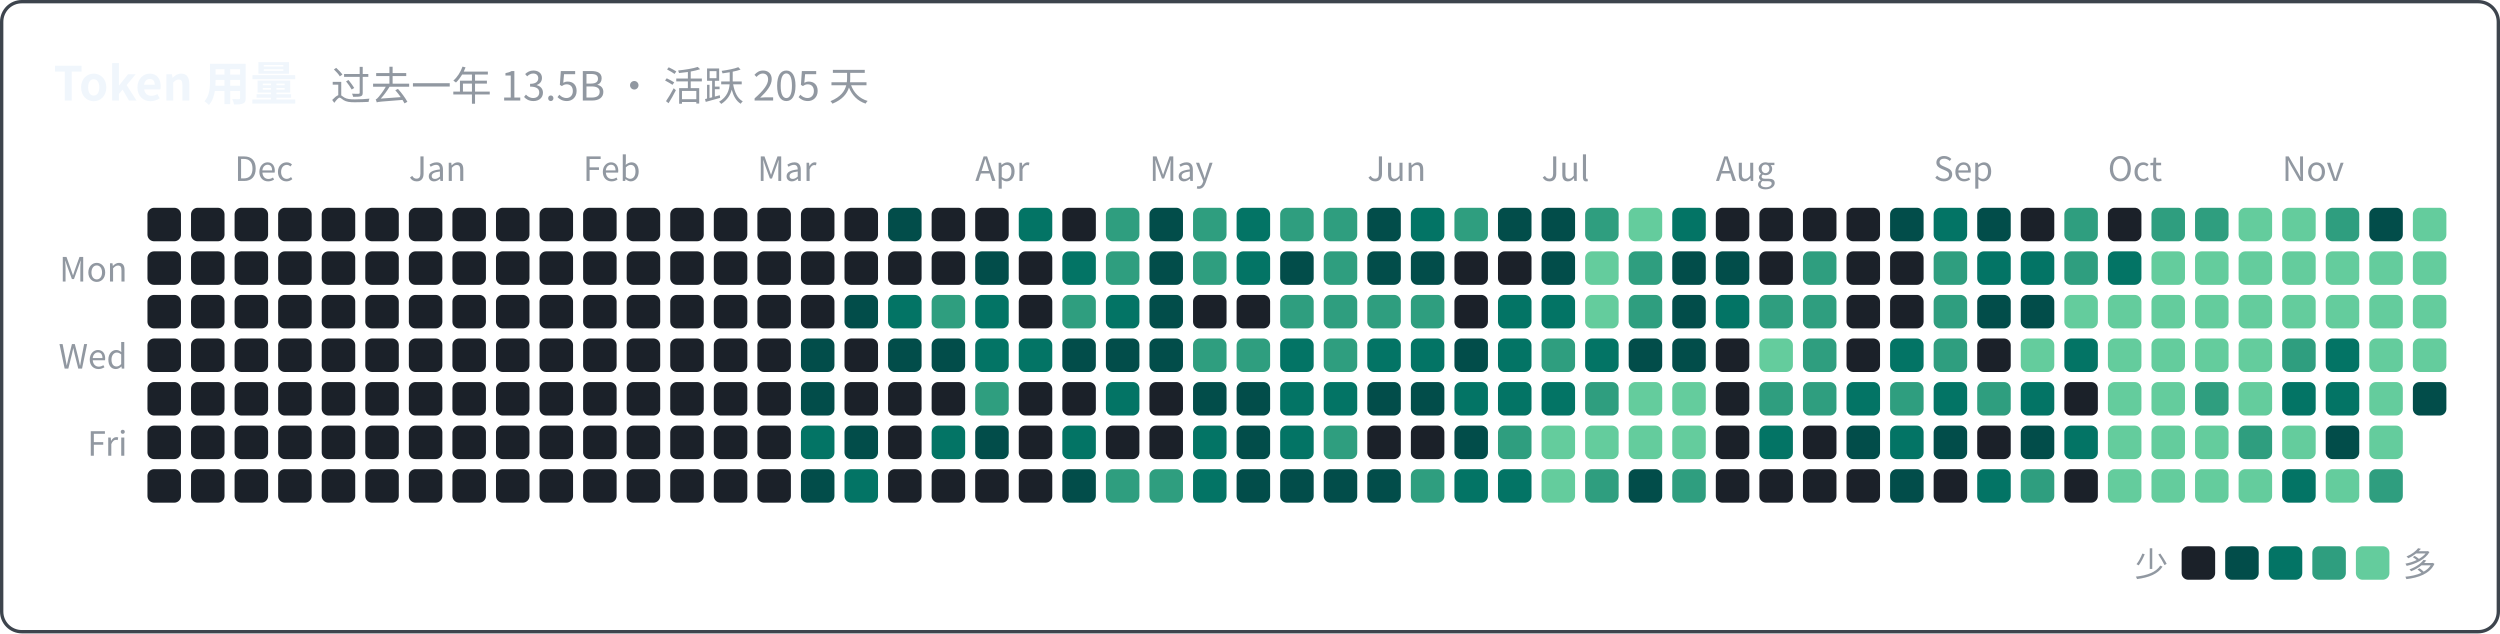
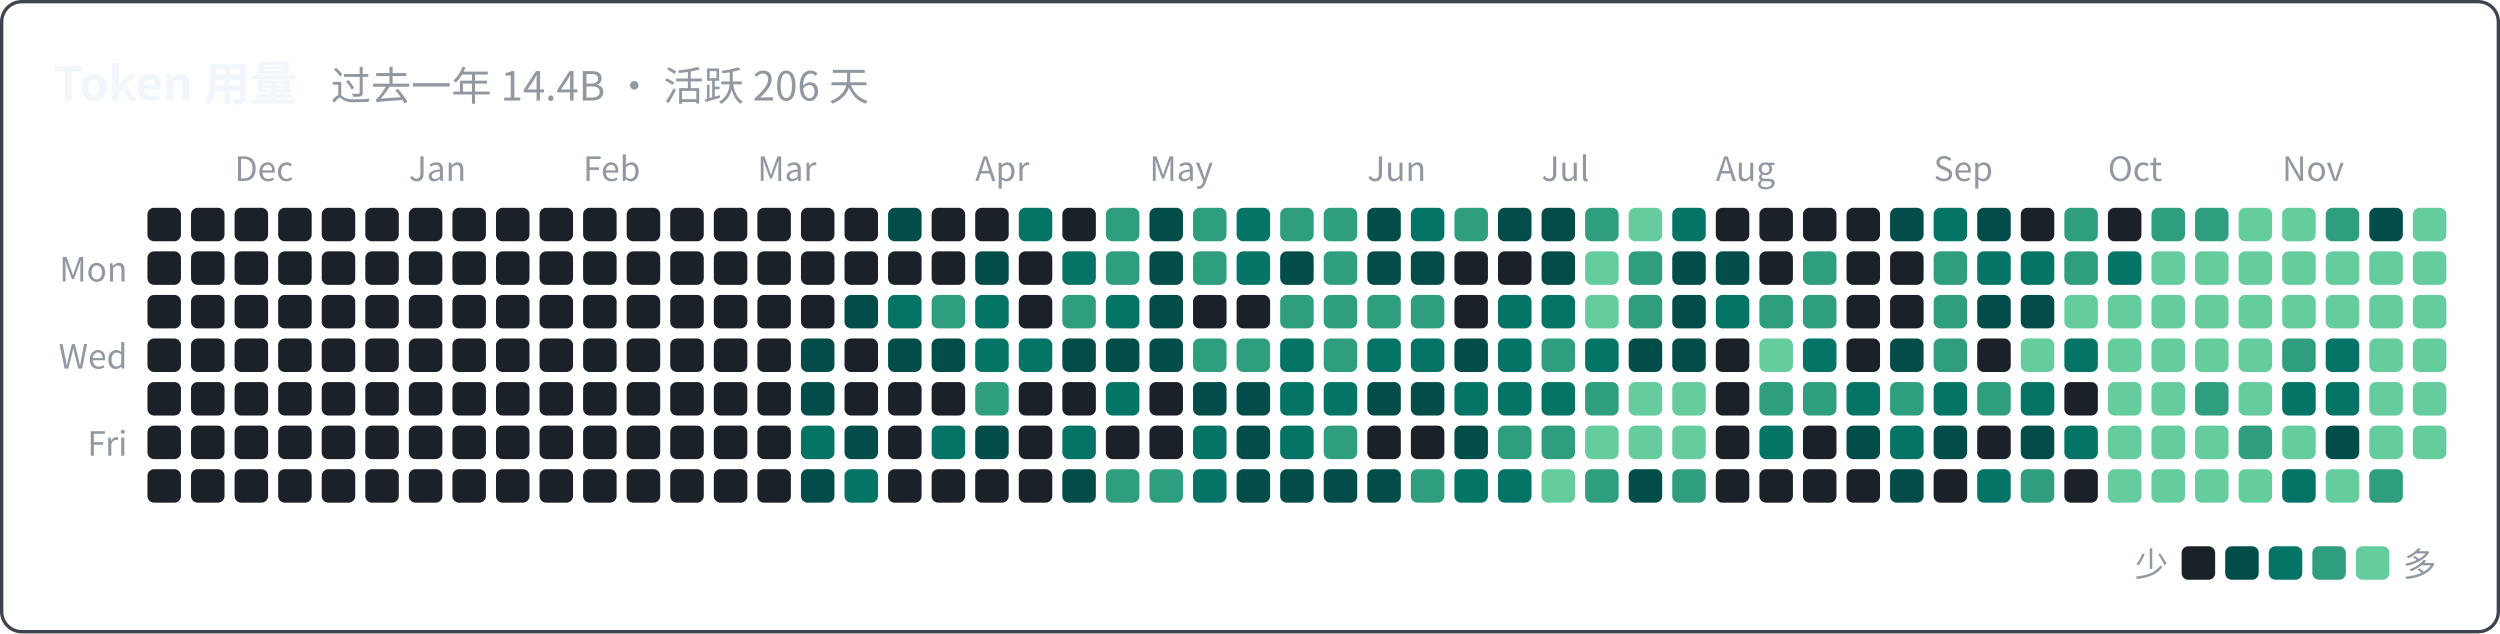
<svg xmlns="http://www.w3.org/2000/svg" width="746" height="189" viewBox="0 0 746 189" font-family="system-ui, -apple-system, 'Segoe UI', 'PingFang SC', 'Microsoft YaHei', 'Noto Sans CJK SC', sans-serif">
  <rect x="0.5" y="0.5" width="745" height="188" rx="6" fill="none" stroke="#3d444d" />
-   <text x="16" y="30" font-size="14" font-weight="600" fill="#f0f6fc">Token 用量<tspan dx="10" font-size="12" font-weight="400" fill="#9198a1">过去一年 13.5B · 活跃 205 天</tspan>
+   <text x="16" y="30" font-size="14" font-weight="600" fill="#f0f6fc">Token 用量<tspan dx="10" font-size="12" font-weight="400" fill="#9198a1">过去一年 14.4B · 活跃 206 天</tspan>
  </text>
  <text x="70" y="54" font-size="10" fill="#9198a1">Dec</text>
  <text x="122" y="54" font-size="10" fill="#9198a1">Jan</text>
  <text x="174" y="54" font-size="10" fill="#9198a1">Feb</text>
  <text x="226" y="54" font-size="10" fill="#9198a1">Mar</text>
  <text x="291" y="54" font-size="10" fill="#9198a1">Apr</text>
  <text x="343" y="54" font-size="10" fill="#9198a1">May</text>
  <text x="408" y="54" font-size="10" fill="#9198a1">Jun</text>
  <text x="460" y="54" font-size="10" fill="#9198a1">Jul</text>
  <text x="512" y="54" font-size="10" fill="#9198a1">Aug</text>
  <text x="577" y="54" font-size="10" fill="#9198a1">Sep</text>
  <text x="629" y="54" font-size="10" fill="#9198a1">Oct</text>
  <text x="681" y="54" font-size="10" fill="#9198a1">Nov</text>
  <text x="38" y="84" font-size="10" text-anchor="end" fill="#9198a1">Mon</text>
  <text x="38" y="110" font-size="10" text-anchor="end" fill="#9198a1">Wed</text>
  <text x="38" y="136" font-size="10" text-anchor="end" fill="#9198a1">Fri</text>
  <rect x="44" y="62" width="10" height="10" rx="2" fill="#1b2129" />
  <rect x="44" y="75" width="10" height="10" rx="2" fill="#1b2129" />
  <rect x="44" y="88" width="10" height="10" rx="2" fill="#1b2129" />
  <rect x="44" y="101" width="10" height="10" rx="2" fill="#1b2129" />
  <rect x="44" y="114" width="10" height="10" rx="2" fill="#1b2129" />
  <rect x="44" y="127" width="10" height="10" rx="2" fill="#1b2129" />
  <rect x="44" y="140" width="10" height="10" rx="2" fill="#1b2129" />
  <rect x="57" y="62" width="10" height="10" rx="2" fill="#1b2129" />
  <rect x="57" y="75" width="10" height="10" rx="2" fill="#1b2129" />
  <rect x="57" y="88" width="10" height="10" rx="2" fill="#1b2129" />
  <rect x="57" y="101" width="10" height="10" rx="2" fill="#1b2129" />
  <rect x="57" y="114" width="10" height="10" rx="2" fill="#1b2129" />
  <rect x="57" y="127" width="10" height="10" rx="2" fill="#1b2129" />
  <rect x="57" y="140" width="10" height="10" rx="2" fill="#1b2129" />
  <rect x="70" y="62" width="10" height="10" rx="2" fill="#1b2129" />
  <rect x="70" y="75" width="10" height="10" rx="2" fill="#1b2129" />
  <rect x="70" y="88" width="10" height="10" rx="2" fill="#1b2129" />
  <rect x="70" y="101" width="10" height="10" rx="2" fill="#1b2129" />
  <rect x="70" y="114" width="10" height="10" rx="2" fill="#1b2129" />
  <rect x="70" y="127" width="10" height="10" rx="2" fill="#1b2129" />
  <rect x="70" y="140" width="10" height="10" rx="2" fill="#1b2129" />
  <rect x="83" y="62" width="10" height="10" rx="2" fill="#1b2129" />
  <rect x="83" y="75" width="10" height="10" rx="2" fill="#1b2129" />
  <rect x="83" y="88" width="10" height="10" rx="2" fill="#1b2129" />
  <rect x="83" y="101" width="10" height="10" rx="2" fill="#1b2129" />
  <rect x="83" y="114" width="10" height="10" rx="2" fill="#1b2129" />
  <rect x="83" y="127" width="10" height="10" rx="2" fill="#1b2129" />
  <rect x="83" y="140" width="10" height="10" rx="2" fill="#1b2129" />
  <rect x="96" y="62" width="10" height="10" rx="2" fill="#1b2129" />
  <rect x="96" y="75" width="10" height="10" rx="2" fill="#1b2129" />
  <rect x="96" y="88" width="10" height="10" rx="2" fill="#1b2129" />
  <rect x="96" y="101" width="10" height="10" rx="2" fill="#1b2129" />
  <rect x="96" y="114" width="10" height="10" rx="2" fill="#1b2129" />
  <rect x="96" y="127" width="10" height="10" rx="2" fill="#1b2129" />
  <rect x="96" y="140" width="10" height="10" rx="2" fill="#1b2129" />
  <rect x="109" y="62" width="10" height="10" rx="2" fill="#1b2129" />
  <rect x="109" y="75" width="10" height="10" rx="2" fill="#1b2129" />
  <rect x="109" y="88" width="10" height="10" rx="2" fill="#1b2129" />
  <rect x="109" y="101" width="10" height="10" rx="2" fill="#1b2129" />
  <rect x="109" y="114" width="10" height="10" rx="2" fill="#1b2129" />
  <rect x="109" y="127" width="10" height="10" rx="2" fill="#1b2129" />
  <rect x="109" y="140" width="10" height="10" rx="2" fill="#1b2129" />
  <rect x="122" y="62" width="10" height="10" rx="2" fill="#1b2129" />
  <rect x="122" y="75" width="10" height="10" rx="2" fill="#1b2129" />
  <rect x="122" y="88" width="10" height="10" rx="2" fill="#1b2129" />
  <rect x="122" y="101" width="10" height="10" rx="2" fill="#1b2129" />
  <rect x="122" y="114" width="10" height="10" rx="2" fill="#1b2129" />
  <rect x="122" y="127" width="10" height="10" rx="2" fill="#1b2129" />
  <rect x="122" y="140" width="10" height="10" rx="2" fill="#1b2129" />
  <rect x="135" y="62" width="10" height="10" rx="2" fill="#1b2129" />
  <rect x="135" y="75" width="10" height="10" rx="2" fill="#1b2129" />
  <rect x="135" y="88" width="10" height="10" rx="2" fill="#1b2129" />
  <rect x="135" y="101" width="10" height="10" rx="2" fill="#1b2129" />
  <rect x="135" y="114" width="10" height="10" rx="2" fill="#1b2129" />
  <rect x="135" y="127" width="10" height="10" rx="2" fill="#1b2129" />
  <rect x="135" y="140" width="10" height="10" rx="2" fill="#1b2129" />
  <rect x="148" y="62" width="10" height="10" rx="2" fill="#1b2129" />
  <rect x="148" y="75" width="10" height="10" rx="2" fill="#1b2129" />
  <rect x="148" y="88" width="10" height="10" rx="2" fill="#1b2129" />
  <rect x="148" y="101" width="10" height="10" rx="2" fill="#1b2129" />
  <rect x="148" y="114" width="10" height="10" rx="2" fill="#1b2129" />
  <rect x="148" y="127" width="10" height="10" rx="2" fill="#1b2129" />
  <rect x="148" y="140" width="10" height="10" rx="2" fill="#1b2129" />
  <rect x="161" y="62" width="10" height="10" rx="2" fill="#1b2129" />
  <rect x="161" y="75" width="10" height="10" rx="2" fill="#1b2129" />
  <rect x="161" y="88" width="10" height="10" rx="2" fill="#1b2129" />
  <rect x="161" y="101" width="10" height="10" rx="2" fill="#1b2129" />
  <rect x="161" y="114" width="10" height="10" rx="2" fill="#1b2129" />
  <rect x="161" y="127" width="10" height="10" rx="2" fill="#1b2129" />
  <rect x="161" y="140" width="10" height="10" rx="2" fill="#1b2129" />
  <rect x="174" y="62" width="10" height="10" rx="2" fill="#1b2129" />
  <rect x="174" y="75" width="10" height="10" rx="2" fill="#1b2129" />
  <rect x="174" y="88" width="10" height="10" rx="2" fill="#1b2129" />
  <rect x="174" y="101" width="10" height="10" rx="2" fill="#1b2129" />
  <rect x="174" y="114" width="10" height="10" rx="2" fill="#1b2129" />
  <rect x="174" y="127" width="10" height="10" rx="2" fill="#1b2129" />
  <rect x="174" y="140" width="10" height="10" rx="2" fill="#1b2129" />
  <rect x="187" y="62" width="10" height="10" rx="2" fill="#1b2129" />
  <rect x="187" y="75" width="10" height="10" rx="2" fill="#1b2129" />
  <rect x="187" y="88" width="10" height="10" rx="2" fill="#1b2129" />
  <rect x="187" y="101" width="10" height="10" rx="2" fill="#1b2129" />
  <rect x="187" y="114" width="10" height="10" rx="2" fill="#1b2129" />
  <rect x="187" y="127" width="10" height="10" rx="2" fill="#1b2129" />
  <rect x="187" y="140" width="10" height="10" rx="2" fill="#1b2129" />
  <rect x="200" y="62" width="10" height="10" rx="2" fill="#1b2129" />
  <rect x="200" y="75" width="10" height="10" rx="2" fill="#1b2129" />
  <rect x="200" y="88" width="10" height="10" rx="2" fill="#1b2129" />
  <rect x="200" y="101" width="10" height="10" rx="2" fill="#1b2129" />
  <rect x="200" y="114" width="10" height="10" rx="2" fill="#1b2129" />
  <rect x="200" y="127" width="10" height="10" rx="2" fill="#1b2129" />
  <rect x="200" y="140" width="10" height="10" rx="2" fill="#1b2129" />
  <rect x="213" y="62" width="10" height="10" rx="2" fill="#1b2129" />
  <rect x="213" y="75" width="10" height="10" rx="2" fill="#1b2129" />
  <rect x="213" y="88" width="10" height="10" rx="2" fill="#1b2129" />
  <rect x="213" y="101" width="10" height="10" rx="2" fill="#1b2129" />
  <rect x="213" y="114" width="10" height="10" rx="2" fill="#1b2129" />
  <rect x="213" y="127" width="10" height="10" rx="2" fill="#1b2129" />
  <rect x="213" y="140" width="10" height="10" rx="2" fill="#1b2129" />
  <rect x="226" y="62" width="10" height="10" rx="2" fill="#1b2129" />
  <rect x="226" y="75" width="10" height="10" rx="2" fill="#1b2129" />
  <rect x="226" y="88" width="10" height="10" rx="2" fill="#1b2129" />
  <rect x="226" y="101" width="10" height="10" rx="2" fill="#1b2129" />
  <rect x="226" y="114" width="10" height="10" rx="2" fill="#1b2129" />
  <rect x="226" y="127" width="10" height="10" rx="2" fill="#1b2129" />
  <rect x="226" y="140" width="10" height="10" rx="2" fill="#1b2129" />
  <rect x="239" y="62" width="10" height="10" rx="2" fill="#1b2129" />
  <rect x="239" y="75" width="10" height="10" rx="2" fill="#1b2129" />
  <rect x="239" y="88" width="10" height="10" rx="2" fill="#1b2129" />
  <rect x="239" y="101" width="10" height="10" rx="2" fill="#024d4a" />
  <rect x="239" y="114" width="10" height="10" rx="2" fill="#024d4a" />
  <rect x="239" y="127" width="10" height="10" rx="2" fill="#037465" />
  <rect x="239" y="140" width="10" height="10" rx="2" fill="#024d4a" />
  <rect x="252" y="62" width="10" height="10" rx="2" fill="#1b2129" />
  <rect x="252" y="75" width="10" height="10" rx="2" fill="#1b2129" />
  <rect x="252" y="88" width="10" height="10" rx="2" fill="#024d4a" />
  <rect x="252" y="101" width="10" height="10" rx="2" fill="#1b2129" />
  <rect x="252" y="114" width="10" height="10" rx="2" fill="#1b2129" />
  <rect x="252" y="127" width="10" height="10" rx="2" fill="#024d4a" />
  <rect x="252" y="140" width="10" height="10" rx="2" fill="#037465" />
  <rect x="265" y="62" width="10" height="10" rx="2" fill="#024d4a" />
  <rect x="265" y="75" width="10" height="10" rx="2" fill="#1b2129" />
  <rect x="265" y="88" width="10" height="10" rx="2" fill="#037465" />
  <rect x="265" y="101" width="10" height="10" rx="2" fill="#024d4a" />
  <rect x="265" y="114" width="10" height="10" rx="2" fill="#1b2129" />
  <rect x="265" y="127" width="10" height="10" rx="2" fill="#1b2129" />
  <rect x="265" y="140" width="10" height="10" rx="2" fill="#1b2129" />
  <rect x="278" y="62" width="10" height="10" rx="2" fill="#1b2129" />
  <rect x="278" y="75" width="10" height="10" rx="2" fill="#1b2129" />
  <rect x="278" y="88" width="10" height="10" rx="2" fill="#2f9e7f" />
  <rect x="278" y="101" width="10" height="10" rx="2" fill="#024d4a" />
  <rect x="278" y="114" width="10" height="10" rx="2" fill="#1b2129" />
  <rect x="278" y="127" width="10" height="10" rx="2" fill="#037465" />
  <rect x="278" y="140" width="10" height="10" rx="2" fill="#1b2129" />
  <rect x="291" y="62" width="10" height="10" rx="2" fill="#1b2129" />
  <rect x="291" y="75" width="10" height="10" rx="2" fill="#024d4a" />
  <rect x="291" y="88" width="10" height="10" rx="2" fill="#037465" />
  <rect x="291" y="101" width="10" height="10" rx="2" fill="#037465" />
  <rect x="291" y="114" width="10" height="10" rx="2" fill="#2f9e7f" />
  <rect x="291" y="127" width="10" height="10" rx="2" fill="#024d4a" />
  <rect x="291" y="140" width="10" height="10" rx="2" fill="#1b2129" />
  <rect x="304" y="62" width="10" height="10" rx="2" fill="#037465" />
  <rect x="304" y="75" width="10" height="10" rx="2" fill="#1b2129" />
  <rect x="304" y="88" width="10" height="10" rx="2" fill="#1b2129" />
  <rect x="304" y="101" width="10" height="10" rx="2" fill="#037465" />
  <rect x="304" y="114" width="10" height="10" rx="2" fill="#1b2129" />
  <rect x="304" y="127" width="10" height="10" rx="2" fill="#1b2129" />
  <rect x="304" y="140" width="10" height="10" rx="2" fill="#1b2129" />
  <rect x="317" y="62" width="10" height="10" rx="2" fill="#1b2129" />
  <rect x="317" y="75" width="10" height="10" rx="2" fill="#037465" />
  <rect x="317" y="88" width="10" height="10" rx="2" fill="#2f9e7f" />
  <rect x="317" y="101" width="10" height="10" rx="2" fill="#024d4a" />
  <rect x="317" y="114" width="10" height="10" rx="2" fill="#1b2129" />
  <rect x="317" y="127" width="10" height="10" rx="2" fill="#037465" />
  <rect x="317" y="140" width="10" height="10" rx="2" fill="#024d4a" />
  <rect x="330" y="62" width="10" height="10" rx="2" fill="#2f9e7f" />
  <rect x="330" y="75" width="10" height="10" rx="2" fill="#2f9e7f" />
  <rect x="330" y="88" width="10" height="10" rx="2" fill="#037465" />
  <rect x="330" y="101" width="10" height="10" rx="2" fill="#024d4a" />
  <rect x="330" y="114" width="10" height="10" rx="2" fill="#037465" />
  <rect x="330" y="127" width="10" height="10" rx="2" fill="#1b2129" />
  <rect x="330" y="140" width="10" height="10" rx="2" fill="#2f9e7f" />
  <rect x="343" y="62" width="10" height="10" rx="2" fill="#024d4a" />
  <rect x="343" y="75" width="10" height="10" rx="2" fill="#024d4a" />
  <rect x="343" y="88" width="10" height="10" rx="2" fill="#024d4a" />
  <rect x="343" y="101" width="10" height="10" rx="2" fill="#024d4a" />
  <rect x="343" y="114" width="10" height="10" rx="2" fill="#1b2129" />
  <rect x="343" y="127" width="10" height="10" rx="2" fill="#1b2129" />
  <rect x="343" y="140" width="10" height="10" rx="2" fill="#2f9e7f" />
  <rect x="356" y="62" width="10" height="10" rx="2" fill="#2f9e7f" />
  <rect x="356" y="75" width="10" height="10" rx="2" fill="#2f9e7f" />
  <rect x="356" y="88" width="10" height="10" rx="2" fill="#1b2129" />
  <rect x="356" y="101" width="10" height="10" rx="2" fill="#2f9e7f" />
  <rect x="356" y="114" width="10" height="10" rx="2" fill="#024d4a" />
  <rect x="356" y="127" width="10" height="10" rx="2" fill="#037465" />
  <rect x="356" y="140" width="10" height="10" rx="2" fill="#037465" />
  <rect x="369" y="62" width="10" height="10" rx="2" fill="#037465" />
  <rect x="369" y="75" width="10" height="10" rx="2" fill="#037465" />
  <rect x="369" y="88" width="10" height="10" rx="2" fill="#1b2129" />
  <rect x="369" y="101" width="10" height="10" rx="2" fill="#2f9e7f" />
  <rect x="369" y="114" width="10" height="10" rx="2" fill="#024d4a" />
  <rect x="369" y="127" width="10" height="10" rx="2" fill="#024d4a" />
  <rect x="369" y="140" width="10" height="10" rx="2" fill="#024d4a" />
  <rect x="382" y="62" width="10" height="10" rx="2" fill="#2f9e7f" />
  <rect x="382" y="75" width="10" height="10" rx="2" fill="#024d4a" />
  <rect x="382" y="88" width="10" height="10" rx="2" fill="#2f9e7f" />
  <rect x="382" y="101" width="10" height="10" rx="2" fill="#037465" />
  <rect x="382" y="114" width="10" height="10" rx="2" fill="#037465" />
  <rect x="382" y="127" width="10" height="10" rx="2" fill="#037465" />
  <rect x="382" y="140" width="10" height="10" rx="2" fill="#024d4a" />
  <rect x="395" y="62" width="10" height="10" rx="2" fill="#2f9e7f" />
  <rect x="395" y="75" width="10" height="10" rx="2" fill="#2f9e7f" />
  <rect x="395" y="88" width="10" height="10" rx="2" fill="#2f9e7f" />
  <rect x="395" y="101" width="10" height="10" rx="2" fill="#2f9e7f" />
  <rect x="395" y="114" width="10" height="10" rx="2" fill="#037465" />
  <rect x="395" y="127" width="10" height="10" rx="2" fill="#2f9e7f" />
  <rect x="395" y="140" width="10" height="10" rx="2" fill="#024d4a" />
  <rect x="408" y="62" width="10" height="10" rx="2" fill="#024d4a" />
  <rect x="408" y="75" width="10" height="10" rx="2" fill="#024d4a" />
  <rect x="408" y="88" width="10" height="10" rx="2" fill="#2f9e7f" />
  <rect x="408" y="101" width="10" height="10" rx="2" fill="#037465" />
  <rect x="408" y="114" width="10" height="10" rx="2" fill="#024d4a" />
  <rect x="408" y="127" width="10" height="10" rx="2" fill="#1b2129" />
  <rect x="408" y="140" width="10" height="10" rx="2" fill="#024d4a" />
  <rect x="421" y="62" width="10" height="10" rx="2" fill="#037465" />
  <rect x="421" y="75" width="10" height="10" rx="2" fill="#024d4a" />
  <rect x="421" y="88" width="10" height="10" rx="2" fill="#2f9e7f" />
  <rect x="421" y="101" width="10" height="10" rx="2" fill="#037465" />
  <rect x="421" y="114" width="10" height="10" rx="2" fill="#024d4a" />
  <rect x="421" y="127" width="10" height="10" rx="2" fill="#1b2129" />
  <rect x="421" y="140" width="10" height="10" rx="2" fill="#2f9e7f" />
  <rect x="434" y="62" width="10" height="10" rx="2" fill="#2f9e7f" />
  <rect x="434" y="75" width="10" height="10" rx="2" fill="#1b2129" />
  <rect x="434" y="88" width="10" height="10" rx="2" fill="#1b2129" />
  <rect x="434" y="101" width="10" height="10" rx="2" fill="#024d4a" />
  <rect x="434" y="114" width="10" height="10" rx="2" fill="#037465" />
  <rect x="434" y="127" width="10" height="10" rx="2" fill="#024d4a" />
  <rect x="434" y="140" width="10" height="10" rx="2" fill="#037465" />
  <rect x="447" y="62" width="10" height="10" rx="2" fill="#024d4a" />
  <rect x="447" y="75" width="10" height="10" rx="2" fill="#1b2129" />
  <rect x="447" y="88" width="10" height="10" rx="2" fill="#037465" />
  <rect x="447" y="101" width="10" height="10" rx="2" fill="#037465" />
  <rect x="447" y="114" width="10" height="10" rx="2" fill="#037465" />
  <rect x="447" y="127" width="10" height="10" rx="2" fill="#2f9e7f" />
  <rect x="447" y="140" width="10" height="10" rx="2" fill="#037465" />
  <rect x="460" y="62" width="10" height="10" rx="2" fill="#024d4a" />
  <rect x="460" y="75" width="10" height="10" rx="2" fill="#024d4a" />
  <rect x="460" y="88" width="10" height="10" rx="2" fill="#037465" />
  <rect x="460" y="101" width="10" height="10" rx="2" fill="#2f9e7f" />
  <rect x="460" y="114" width="10" height="10" rx="2" fill="#037465" />
-   <rect x="460" y="127" width="10" height="10" rx="2" fill="#64cc9d" />
+   <rect x="460" y="127" width="10" height="10" rx="2" fill="#2f9e7f" />
  <rect x="460" y="140" width="10" height="10" rx="2" fill="#64cc9d" />
  <rect x="473" y="62" width="10" height="10" rx="2" fill="#2f9e7f" />
  <rect x="473" y="75" width="10" height="10" rx="2" fill="#64cc9d" />
  <rect x="473" y="88" width="10" height="10" rx="2" fill="#64cc9d" />
  <rect x="473" y="101" width="10" height="10" rx="2" fill="#037465" />
  <rect x="473" y="114" width="10" height="10" rx="2" fill="#2f9e7f" />
  <rect x="473" y="127" width="10" height="10" rx="2" fill="#64cc9d" />
  <rect x="473" y="140" width="10" height="10" rx="2" fill="#2f9e7f" />
  <rect x="486" y="62" width="10" height="10" rx="2" fill="#64cc9d" />
  <rect x="486" y="75" width="10" height="10" rx="2" fill="#2f9e7f" />
  <rect x="486" y="88" width="10" height="10" rx="2" fill="#2f9e7f" />
  <rect x="486" y="101" width="10" height="10" rx="2" fill="#024d4a" />
  <rect x="486" y="114" width="10" height="10" rx="2" fill="#64cc9d" />
  <rect x="486" y="127" width="10" height="10" rx="2" fill="#64cc9d" />
  <rect x="486" y="140" width="10" height="10" rx="2" fill="#024d4a" />
  <rect x="499" y="62" width="10" height="10" rx="2" fill="#037465" />
  <rect x="499" y="75" width="10" height="10" rx="2" fill="#024d4a" />
  <rect x="499" y="88" width="10" height="10" rx="2" fill="#024d4a" />
  <rect x="499" y="101" width="10" height="10" rx="2" fill="#024d4a" />
  <rect x="499" y="114" width="10" height="10" rx="2" fill="#64cc9d" />
  <rect x="499" y="127" width="10" height="10" rx="2" fill="#64cc9d" />
  <rect x="499" y="140" width="10" height="10" rx="2" fill="#2f9e7f" />
  <rect x="512" y="62" width="10" height="10" rx="2" fill="#1b2129" />
  <rect x="512" y="75" width="10" height="10" rx="2" fill="#024d4a" />
  <rect x="512" y="88" width="10" height="10" rx="2" fill="#037465" />
  <rect x="512" y="101" width="10" height="10" rx="2" fill="#1b2129" />
  <rect x="512" y="114" width="10" height="10" rx="2" fill="#1b2129" />
  <rect x="512" y="127" width="10" height="10" rx="2" fill="#1b2129" />
  <rect x="512" y="140" width="10" height="10" rx="2" fill="#1b2129" />
  <rect x="525" y="62" width="10" height="10" rx="2" fill="#1b2129" />
  <rect x="525" y="75" width="10" height="10" rx="2" fill="#1b2129" />
  <rect x="525" y="88" width="10" height="10" rx="2" fill="#2f9e7f" />
  <rect x="525" y="101" width="10" height="10" rx="2" fill="#64cc9d" />
  <rect x="525" y="114" width="10" height="10" rx="2" fill="#2f9e7f" />
  <rect x="525" y="127" width="10" height="10" rx="2" fill="#037465" />
  <rect x="525" y="140" width="10" height="10" rx="2" fill="#1b2129" />
  <rect x="538" y="62" width="10" height="10" rx="2" fill="#1b2129" />
  <rect x="538" y="75" width="10" height="10" rx="2" fill="#2f9e7f" />
  <rect x="538" y="88" width="10" height="10" rx="2" fill="#2f9e7f" />
-   <rect x="538" y="101" width="10" height="10" rx="2" fill="#2f9e7f" />
+   <rect x="538" y="101" width="10" height="10" rx="2" fill="#037465" />
  <rect x="538" y="114" width="10" height="10" rx="2" fill="#2f9e7f" />
  <rect x="538" y="127" width="10" height="10" rx="2" fill="#1b2129" />
  <rect x="538" y="140" width="10" height="10" rx="2" fill="#1b2129" />
  <rect x="551" y="62" width="10" height="10" rx="2" fill="#1b2129" />
  <rect x="551" y="75" width="10" height="10" rx="2" fill="#1b2129" />
  <rect x="551" y="88" width="10" height="10" rx="2" fill="#1b2129" />
  <rect x="551" y="101" width="10" height="10" rx="2" fill="#1b2129" />
  <rect x="551" y="114" width="10" height="10" rx="2" fill="#037465" />
  <rect x="551" y="127" width="10" height="10" rx="2" fill="#024d4a" />
  <rect x="551" y="140" width="10" height="10" rx="2" fill="#1b2129" />
  <rect x="564" y="62" width="10" height="10" rx="2" fill="#024d4a" />
  <rect x="564" y="75" width="10" height="10" rx="2" fill="#1b2129" />
  <rect x="564" y="88" width="10" height="10" rx="2" fill="#1b2129" />
-   <rect x="564" y="101" width="10" height="10" rx="2" fill="#037465" />
+   <rect x="564" y="101" width="10" height="10" rx="2" fill="#024d4a" />
  <rect x="564" y="114" width="10" height="10" rx="2" fill="#2f9e7f" />
  <rect x="564" y="127" width="10" height="10" rx="2" fill="#037465" />
  <rect x="564" y="140" width="10" height="10" rx="2" fill="#024d4a" />
  <rect x="577" y="62" width="10" height="10" rx="2" fill="#037465" />
  <rect x="577" y="75" width="10" height="10" rx="2" fill="#2f9e7f" />
  <rect x="577" y="88" width="10" height="10" rx="2" fill="#2f9e7f" />
  <rect x="577" y="101" width="10" height="10" rx="2" fill="#2f9e7f" />
  <rect x="577" y="114" width="10" height="10" rx="2" fill="#037465" />
  <rect x="577" y="127" width="10" height="10" rx="2" fill="#024d4a" />
  <rect x="577" y="140" width="10" height="10" rx="2" fill="#1b2129" />
  <rect x="590" y="62" width="10" height="10" rx="2" fill="#024d4a" />
  <rect x="590" y="75" width="10" height="10" rx="2" fill="#037465" />
  <rect x="590" y="88" width="10" height="10" rx="2" fill="#024d4a" />
  <rect x="590" y="101" width="10" height="10" rx="2" fill="#1b2129" />
  <rect x="590" y="114" width="10" height="10" rx="2" fill="#2f9e7f" />
  <rect x="590" y="127" width="10" height="10" rx="2" fill="#1b2129" />
  <rect x="590" y="140" width="10" height="10" rx="2" fill="#037465" />
  <rect x="603" y="62" width="10" height="10" rx="2" fill="#1b2129" />
  <rect x="603" y="75" width="10" height="10" rx="2" fill="#037465" />
  <rect x="603" y="88" width="10" height="10" rx="2" fill="#024d4a" />
  <rect x="603" y="101" width="10" height="10" rx="2" fill="#64cc9d" />
  <rect x="603" y="114" width="10" height="10" rx="2" fill="#037465" />
  <rect x="603" y="127" width="10" height="10" rx="2" fill="#024d4a" />
  <rect x="603" y="140" width="10" height="10" rx="2" fill="#2f9e7f" />
  <rect x="616" y="62" width="10" height="10" rx="2" fill="#2f9e7f" />
  <rect x="616" y="75" width="10" height="10" rx="2" fill="#2f9e7f" />
  <rect x="616" y="88" width="10" height="10" rx="2" fill="#64cc9d" />
  <rect x="616" y="101" width="10" height="10" rx="2" fill="#037465" />
  <rect x="616" y="114" width="10" height="10" rx="2" fill="#1b2129" />
  <rect x="616" y="127" width="10" height="10" rx="2" fill="#037465" />
  <rect x="616" y="140" width="10" height="10" rx="2" fill="#1b2129" />
  <rect x="629" y="62" width="10" height="10" rx="2" fill="#1b2129" />
  <rect x="629" y="75" width="10" height="10" rx="2" fill="#037465" />
  <rect x="629" y="88" width="10" height="10" rx="2" fill="#64cc9d" />
  <rect x="629" y="101" width="10" height="10" rx="2" fill="#64cc9d" />
  <rect x="629" y="114" width="10" height="10" rx="2" fill="#64cc9d" />
  <rect x="629" y="127" width="10" height="10" rx="2" fill="#64cc9d" />
  <rect x="629" y="140" width="10" height="10" rx="2" fill="#64cc9d" />
  <rect x="642" y="62" width="10" height="10" rx="2" fill="#2f9e7f" />
  <rect x="642" y="75" width="10" height="10" rx="2" fill="#64cc9d" />
  <rect x="642" y="88" width="10" height="10" rx="2" fill="#64cc9d" />
  <rect x="642" y="101" width="10" height="10" rx="2" fill="#64cc9d" />
  <rect x="642" y="114" width="10" height="10" rx="2" fill="#64cc9d" />
  <rect x="642" y="127" width="10" height="10" rx="2" fill="#64cc9d" />
  <rect x="642" y="140" width="10" height="10" rx="2" fill="#64cc9d" />
  <rect x="655" y="62" width="10" height="10" rx="2" fill="#2f9e7f" />
  <rect x="655" y="75" width="10" height="10" rx="2" fill="#64cc9d" />
  <rect x="655" y="88" width="10" height="10" rx="2" fill="#64cc9d" />
  <rect x="655" y="101" width="10" height="10" rx="2" fill="#64cc9d" />
  <rect x="655" y="114" width="10" height="10" rx="2" fill="#2f9e7f" />
  <rect x="655" y="127" width="10" height="10" rx="2" fill="#64cc9d" />
  <rect x="655" y="140" width="10" height="10" rx="2" fill="#64cc9d" />
  <rect x="668" y="62" width="10" height="10" rx="2" fill="#64cc9d" />
  <rect x="668" y="75" width="10" height="10" rx="2" fill="#64cc9d" />
  <rect x="668" y="88" width="10" height="10" rx="2" fill="#64cc9d" />
  <rect x="668" y="101" width="10" height="10" rx="2" fill="#64cc9d" />
  <rect x="668" y="114" width="10" height="10" rx="2" fill="#64cc9d" />
  <rect x="668" y="127" width="10" height="10" rx="2" fill="#2f9e7f" />
  <rect x="668" y="140" width="10" height="10" rx="2" fill="#64cc9d" />
  <rect x="681" y="62" width="10" height="10" rx="2" fill="#64cc9d" />
  <rect x="681" y="75" width="10" height="10" rx="2" fill="#64cc9d" />
  <rect x="681" y="88" width="10" height="10" rx="2" fill="#64cc9d" />
  <rect x="681" y="101" width="10" height="10" rx="2" fill="#2f9e7f" />
  <rect x="681" y="114" width="10" height="10" rx="2" fill="#037465" />
  <rect x="681" y="127" width="10" height="10" rx="2" fill="#64cc9d" />
  <rect x="681" y="140" width="10" height="10" rx="2" fill="#037465" />
  <rect x="694" y="62" width="10" height="10" rx="2" fill="#2f9e7f" />
  <rect x="694" y="75" width="10" height="10" rx="2" fill="#64cc9d" />
  <rect x="694" y="88" width="10" height="10" rx="2" fill="#64cc9d" />
  <rect x="694" y="101" width="10" height="10" rx="2" fill="#037465" />
  <rect x="694" y="114" width="10" height="10" rx="2" fill="#037465" />
  <rect x="694" y="127" width="10" height="10" rx="2" fill="#024d4a" />
  <rect x="694" y="140" width="10" height="10" rx="2" fill="#64cc9d" />
  <rect x="707" y="62" width="10" height="10" rx="2" fill="#024d4a" />
  <rect x="707" y="75" width="10" height="10" rx="2" fill="#64cc9d" />
  <rect x="707" y="88" width="10" height="10" rx="2" fill="#64cc9d" />
  <rect x="707" y="101" width="10" height="10" rx="2" fill="#64cc9d" />
  <rect x="707" y="114" width="10" height="10" rx="2" fill="#64cc9d" />
  <rect x="707" y="127" width="10" height="10" rx="2" fill="#64cc9d" />
  <rect x="707" y="140" width="10" height="10" rx="2" fill="#2f9e7f" />
  <rect x="720" y="62" width="10" height="10" rx="2" fill="#64cc9d" />
  <rect x="720" y="75" width="10" height="10" rx="2" fill="#64cc9d" />
  <rect x="720" y="88" width="10" height="10" rx="2" fill="#64cc9d" />
  <rect x="720" y="101" width="10" height="10" rx="2" fill="#64cc9d" />
-   <rect x="720" y="114" width="10" height="10" rx="2" fill="#024d4a" />
+   <rect x="720" y="114" width="10" height="10" rx="2" fill="#64cc9d" />
+   <rect x="720" y="127" width="10" height="10" rx="2" fill="#64cc9d" />
  <text x="647" y="172" font-size="10" text-anchor="end" fill="#9198a1">少</text>
  <rect x="651" y="163" width="10" height="10" rx="2" fill="#1b2129" />
  <rect x="664" y="163" width="10" height="10" rx="2" fill="#024d4a" />
  <rect x="677" y="163" width="10" height="10" rx="2" fill="#037465" />
  <rect x="690" y="163" width="10" height="10" rx="2" fill="#2f9e7f" />
  <rect x="703" y="163" width="10" height="10" rx="2" fill="#64cc9d" />
  <text x="717" y="172" font-size="10" fill="#9198a1">多</text>
</svg>
